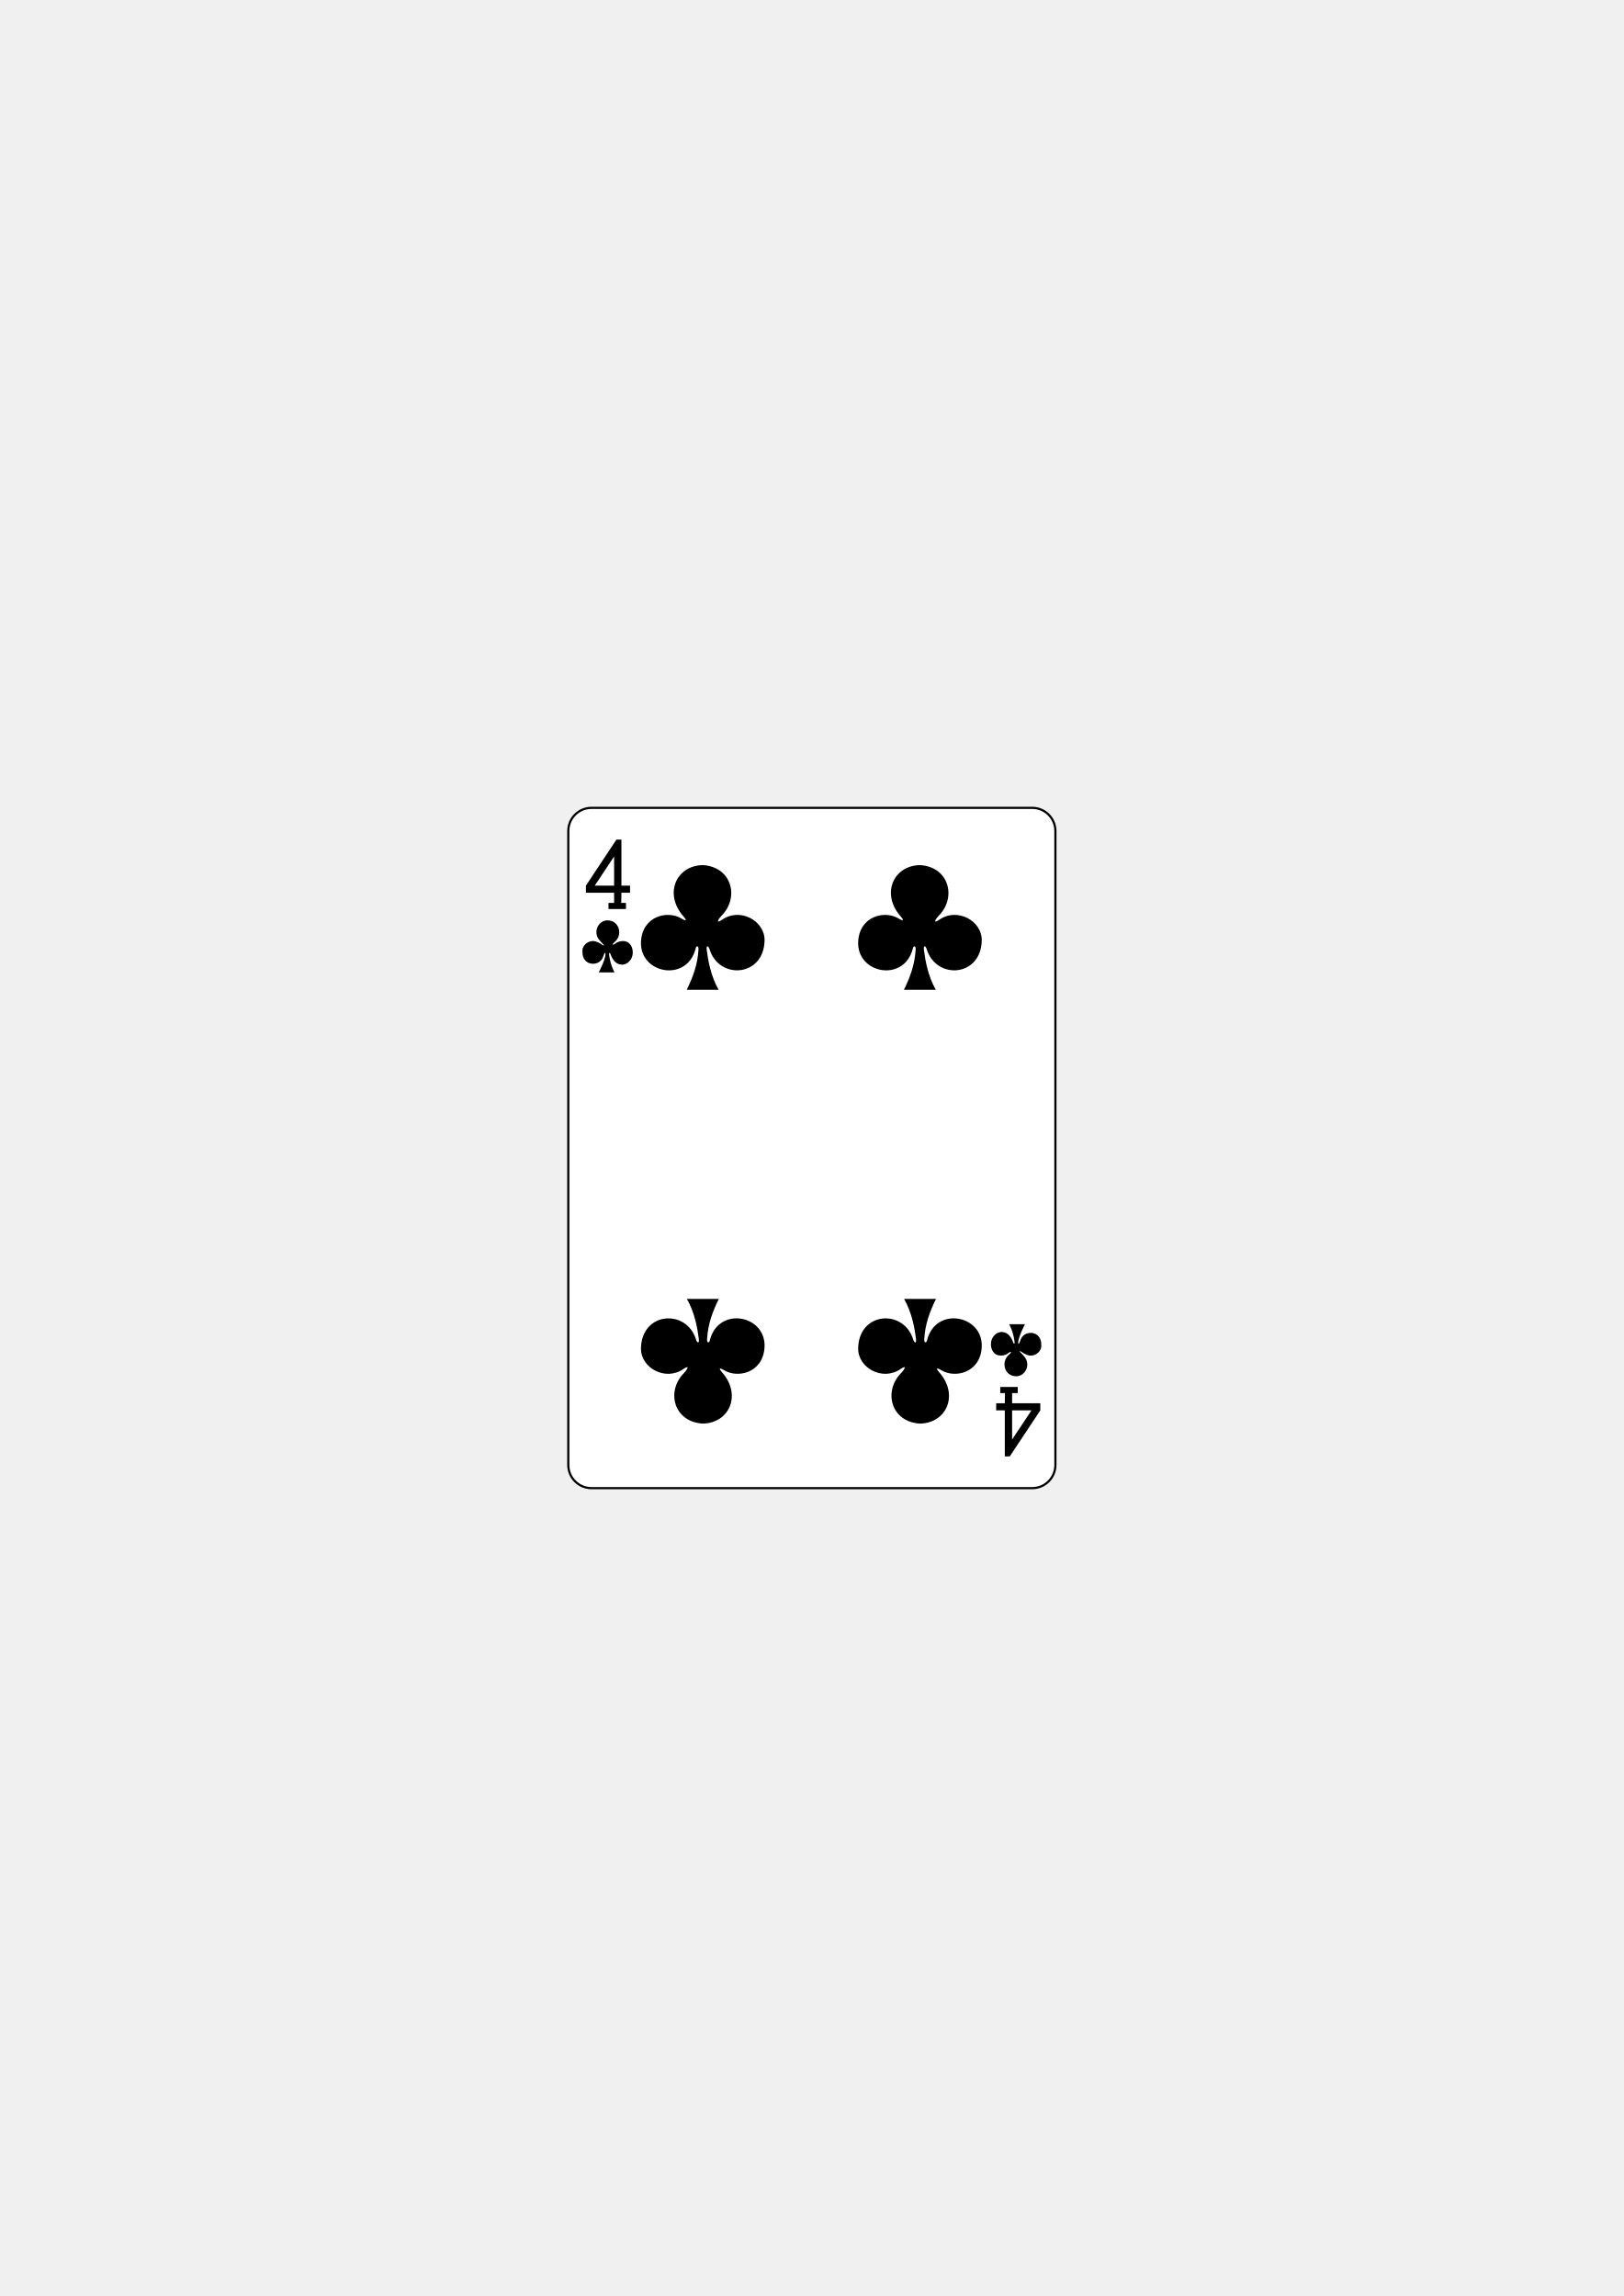
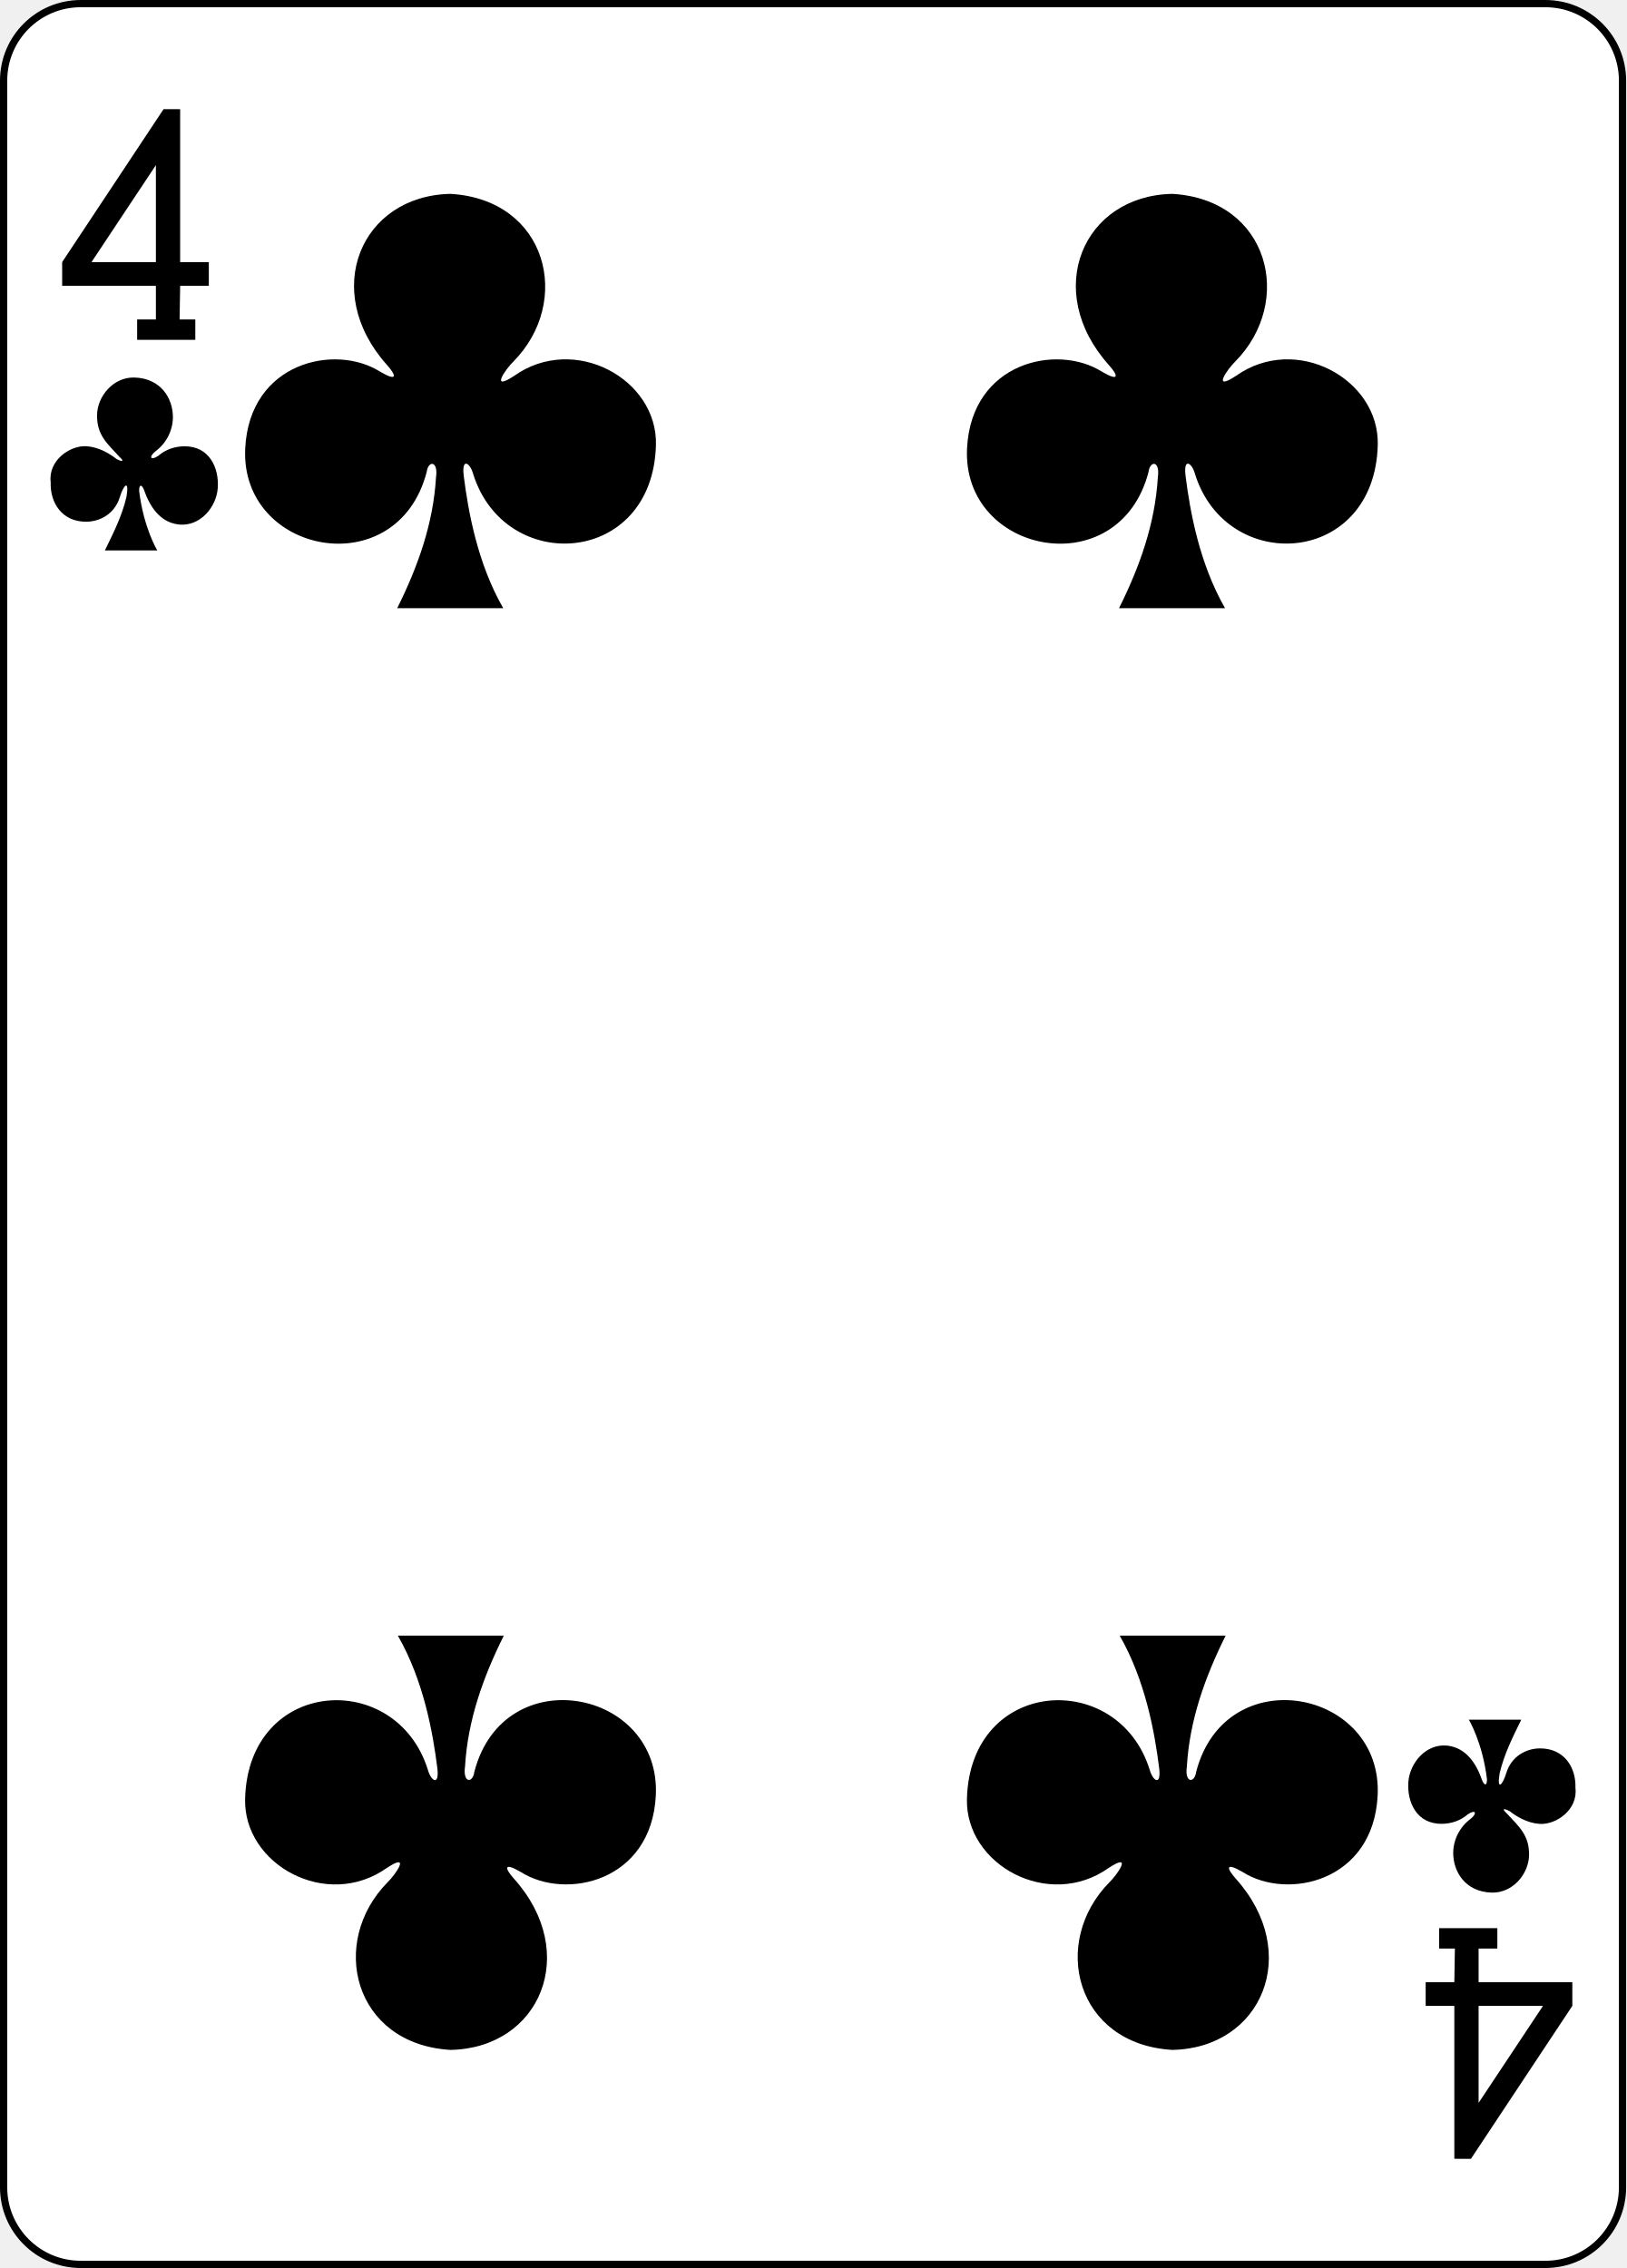
- <svg xmlns="http://www.w3.org/2000/svg" version="1.1" id="svg4423" height="1052.362" width="744.094">
-   <defs id="defs4425" />
+ <svg xmlns="http://www.w3.org/2000/svg" version="1.2" baseProfile="tiny" id="svg4423" x="0px" y="0px" width="224.226px" height="312.807px" viewBox="259.935 369.777 224.226 312.807" overflow="inherit" xml:space="preserve">
  <g id="layer1">
-     <g style="display:inline" transform="translate(-1383.997,92.13511)" id="g3764">
+     <g id="g3764" transform="translate(-1383.997,92.13511)">
      <g id="g6699">
        <g id="g8365">
-           <g id="g8902-1" style="display:inline" transform="translate(-5059.956,3024.952)">
-             <rect ry="10.63" rx="10.63" style="fill:#ffffff;fill-opacity:1;stroke:#000000;stroke-width:0.997;stroke-miterlimit:4;stroke-opacity:1;stroke-dasharray:none;display:inline" id="rect6353-4" width="223.228" height="311.811" x="6704.386" y="-2746.811" />
-             <g id="g8591-2" transform="matrix(0.3010621,0,0,0.3010621,5623.293,-1949.67)" />
+           <g id="g8902-1" transform="translate(-5059.956,3024.952)">
+             <path id="rect6353-4" fill="#FFFFFF" stroke="#000000" stroke-width="0.997" d="M6715.016-2746.811h201.969       c5.871,0,10.631,4.759,10.631,10.63v290.551c0,5.871-4.76,10.629-10.631,10.629h-201.969c-5.871,0-10.63-4.758-10.63-10.629       v-290.551C6704.386-2742.052,6709.145-2746.811,6715.016-2746.811z" />
+             <g id="g8591-2" transform="matrix(0.3010621,0,0,0.3010621,5623.293,-1949.67)">
+ 					</g>
          </g>
        </g>
        <g id="g6689" transform="translate(0.5763661,-2.2365113e-5)">
-           <path transform="matrix(0.3010621,0,0,0.3010621,563.3368,1075.282)" id="path7104-3" d="m 3650.172,-2493.73 0,-9.344 8.586,0 0,-15.399 -42.931,0 0,-10.865 46.453,-70.079 7.591,0.026 0,70.053 13.132,0 0,10.865 -13.132,0 -0.253,15.399 7.197,0 0,9.344 z m 8.586,-80.04 -29.493,44.432 29.493,0 z" style="fill:#000000;fill-opacity:1;display:inline" />
-           <path transform="matrix(0.3010621,0,0,0.3010621,563.3368,1075.282)" style="fill:#000000;fill-opacity:1;display:inline" d="m 4273.157,-1766.094 0,9.344 -8.586,0 0,15.399 42.931,0 0,10.865 -46.453,70.079 -7.591,-0.026 0,-70.053 -13.132,0 0,-10.865 13.132,0 0.253,-15.399 -7.197,0 0,-9.344 z m -8.586,80.04 29.493,-44.432 -29.493,0 z" id="path7159-2" />
-           <path style="fill:#000000;fill-opacity:1;display:inline" d="m 1797.658,361.522 c 2.879,-5.776 4.976,-11.701 5.348,-18.037 0.342,-2.332 -1.075,-2.371 -1.288,-0.729 -4.076,15.593 -25.763,11.37 -25.017,-3.297 0.605,-11.895 12.419,-14.454 18.582,-10.565 2.434,1.433 2.296,0.575 0.968,-0.912 -9.155,-10.211 -3.61,-23.362 8.761,-23.602 13.38,0.793 16.851,14.87 8.644,23.148 -1.021,0.995 -3.284,4.191 0.123,1.956 8.287,-5.888 19.787,0.443 19.553,9.521 -0.433,16.739 -20.839,17.987 -25.203,4.006 -0.42,-1.55 -1.629,-2.329 -1.295,0.304 0.605,4.767 1.857,11.953 5.437,18.206 z" id="path3251" />
-           <path id="path3253" d="m 1698.126,361.522 c 2.879,-5.776 4.976,-11.701 5.348,-18.037 0.342,-2.332 -1.075,-2.371 -1.288,-0.729 -4.076,15.593 -25.763,11.37 -25.017,-3.297 0.605,-11.895 12.419,-14.454 18.582,-10.565 2.434,1.433 2.296,0.575 0.968,-0.912 -9.155,-10.211 -3.61,-23.362 8.761,-23.602 13.38,0.793 16.851,14.87 8.644,23.148 -1.021,0.995 -3.284,4.191 0.123,1.956 8.287,-5.888 19.787,0.443 19.553,9.521 -0.433,16.739 -20.839,17.987 -25.203,4.006 -0.42,-1.55 -1.629,-2.329 -1.295,0.304 0.605,4.767 1.857,11.953 5.437,18.206 z" style="fill:#000000;fill-opacity:1;display:inline" />
-           <path style="fill:#000000;fill-opacity:1;display:inline" d="m 1812.36,503.228 c -2.879,5.775 -4.976,11.701 -5.348,18.037 -0.342,2.332 1.075,2.371 1.288,0.729 4.076,-15.593 25.763,-11.37 25.017,3.296 -0.605,11.895 -12.419,14.454 -18.582,10.565 -2.434,-1.433 -2.296,-0.575 -0.968,0.912 9.155,10.211 3.61,23.362 -8.761,23.602 -13.38,-0.793 -16.851,-14.87 -8.644,-23.148 1.021,-0.995 3.284,-4.191 -0.123,-1.956 -8.287,5.888 -19.787,-0.443 -19.553,-9.521 0.433,-16.739 20.839,-17.987 25.203,-4.006 0.42,1.55 1.629,2.329 1.295,-0.304 -0.605,-4.767 -1.857,-11.953 -5.437,-18.206 z" id="path3401" />
-           <path id="path3403" d="m 1712.828,503.228 c -2.879,5.775 -4.976,11.701 -5.348,18.037 -0.342,2.332 1.075,2.371 1.288,0.729 4.076,-15.593 25.763,-11.37 25.017,3.296 -0.605,11.895 -12.419,14.454 -18.582,10.565 -2.434,-1.433 -2.296,-0.575 -0.968,0.912 9.155,10.211 3.61,23.362 -8.761,23.602 -13.38,-0.793 -16.851,-14.87 -8.644,-23.148 1.021,-0.995 3.284,-4.191 -0.123,-1.956 -8.287,5.888 -19.787,-0.443 -19.553,-9.521 0.433,-16.739 20.839,-17.987 25.203,-4.006 0.42,1.55 1.629,2.329 1.295,-0.304 -0.605,-4.767 -1.857,-11.953 -5.437,-18.206 z" style="fill:#000000;fill-opacity:1;display:inline" />
-           <path style="fill:#000000;fill-opacity:1;display:inline" d="m 1657.813,353.562 c 1.192,-2.445 2.352,-4.721 2.984,-7.401 0.419,-2.528 -0.438,-1.589 -0.925,0.068 -0.721,2.297 -2.723,3.344 -4.58,3.369 -3.371,0.045 -5.053,-2.604 -4.948,-5.454 -0.368,-2.999 2.671,-5.12 4.962,-4.957 1.722,0.123 3.224,1.052 4.133,1.775 0.596,0.315 1.234,0.455 0.345,-0.358 -1.678,-1.833 -3.077,-2.964 -3.046,-5.711 0.029,-2.579 2.233,-5.268 5.155,-5.184 3.651,0.105 5.312,2.89 5.303,5.481 -0.01,1.888 -0.954,3.626 -2.411,4.703 -0.944,0.766 -0.679,1.34 0.398,0.615 1.035,-0.892 2.267,-1.283 3.545,-1.31 3.49,-0.055 4.855,2.961 4.655,5.764 -0.187,2.626 -2.423,5.328 -5.369,5.022 -2.631,-0.301 -4.013,-2.51 -4.805,-4.777 -0.262,-0.695 -0.676,-0.883 -0.664,0.153 0.608,5.057 2.492,8.204 2.505,8.202 z" id="path3458" />
-           <path style="fill:#000000;fill-opacity:1;display:inline" d="m 1853.121,514.821 c -1.192,2.445 -2.352,4.721 -2.984,7.401 -0.419,2.528 0.438,1.589 0.925,-0.068 0.721,-2.297 2.723,-3.344 4.58,-3.369 3.371,-0.045 5.053,2.604 4.948,5.454 0.368,2.999 -2.671,5.12 -4.962,4.957 -1.722,-0.123 -3.224,-1.052 -4.133,-1.775 -0.596,-0.315 -1.234,-0.455 -0.345,0.358 1.678,1.833 3.077,2.964 3.046,5.711 -0.029,2.579 -2.233,5.268 -5.155,5.184 -3.651,-0.105 -5.312,-2.89 -5.303,-5.481 0.01,-1.888 0.954,-3.626 2.411,-4.703 0.944,-0.766 0.679,-1.34 -0.398,-0.615 -1.035,0.892 -2.267,1.283 -3.545,1.31 -3.49,0.055 -4.855,-2.961 -4.655,-5.764 0.187,-2.626 2.423,-5.328 5.369,-5.022 2.631,0.301 4.013,2.51 4.805,4.777 0.262,0.695 0.676,0.883 0.664,-0.153 -0.608,-5.057 -2.492,-8.204 -2.505,-8.202 z" id="path3482" />
+           <path id="path7104-3" d="M1662.266,324.514v-2.813      h2.585v-4.636h-12.925v-3.271l13.985-21.099l2.285,0.008v21.09h3.954v3.271h-3.954l-0.076,4.636h2.167v2.813H1662.266z       M1664.851,300.417l-8.879,13.377h8.879V300.417z" />
+           <path id="path7159-2" d="M1849.823,543.577v2.814      h-2.586v4.635h12.926v3.271l-13.986,21.098l-2.285-0.008v-21.09h-3.953v-3.271h3.953l0.076-4.635h-2.166v-2.814H1849.823z       M1847.238,567.675l8.879-13.377h-8.879V567.675z" />
+           <path id="path3251" d="M1797.659,361.522      c2.879-5.775,4.975-11.701,5.348-18.037c0.342-2.332-1.074-2.371-1.287-0.729c-4.078,15.593-25.764,11.37-25.018-3.297      c0.605-11.895,12.42-14.454,18.582-10.564c2.434,1.433,2.297,0.574,0.967-0.912c-9.154-10.211-3.609-23.361,8.762-23.603      c13.381,0.794,16.852,14.87,8.645,23.148c-1.021,0.995-3.283,4.191,0.123,1.957c8.287-5.889,19.787,0.442,19.553,9.521      c-0.434,16.738-20.84,17.987-25.203,4.006c-0.42-1.551-1.629-2.329-1.295,0.304c0.605,4.767,1.855,11.954,5.438,18.206H1797.659      z" />
+           <path id="path3253" d="M1698.126,361.522      c2.879-5.775,4.977-11.701,5.349-18.037c0.342-2.332-1.075-2.371-1.288-0.729c-4.076,15.593-25.763,11.37-25.017-3.297      c0.605-11.895,12.419-14.454,18.583-10.564c2.434,1.433,2.296,0.574,0.968-0.912c-9.155-10.211-3.61-23.361,8.761-23.603      c13.38,0.794,16.852,14.87,8.645,23.148c-1.021,0.995-3.283,4.191,0.123,1.957c8.286-5.889,19.787,0.442,19.553,9.521      c-0.433,16.738-20.839,17.987-25.203,4.006c-0.42-1.551-1.63-2.329-1.295,0.304c0.604,4.767,1.856,11.954,5.437,18.206H1698.126      z" />
+           <path id="path3401" d="M1812.361,503.228      c-2.879,5.775-4.977,11.701-5.348,18.037c-0.342,2.332,1.074,2.371,1.287,0.729c4.078-15.592,25.764-11.369,25.018,3.297      c-0.605,11.895-12.42,14.453-18.582,10.564c-2.434-1.434-2.297-0.574-0.969,0.912c9.156,10.211,3.611,23.361-8.76,23.602      c-13.381-0.793-16.852-14.869-8.645-23.148c1.02-0.994,3.283-4.191-0.123-1.955c-8.287,5.887-19.787-0.443-19.553-9.521      c0.432-16.738,20.84-17.986,25.203-4.006c0.42,1.551,1.629,2.328,1.295-0.305c-0.605-4.766-1.855-11.953-5.438-18.205H1812.361z      " />
+           <path id="path3403" d="M1712.828,503.228      c-2.879,5.775-4.976,11.701-5.348,18.037c-0.342,2.332,1.074,2.371,1.288,0.729c4.076-15.592,25.763-11.369,25.017,3.297      c-0.604,11.895-12.419,14.453-18.582,10.564c-2.434-1.434-2.296-0.574-0.968,0.912c9.154,10.211,3.61,23.361-8.762,23.602      c-13.379-0.793-16.851-14.869-8.644-23.148c1.021-0.994,3.283-4.191-0.123-1.955c-8.287,5.887-19.788-0.443-19.553-9.521      c0.433-16.738,20.839-17.986,25.203-4.006c0.42,1.551,1.629,2.328,1.295-0.305c-0.604-4.766-1.856-11.953-5.438-18.205H1712.828      z" />
+           <path id="path3458" d="M1657.814,353.562      c1.192-2.444,2.352-4.721,2.984-7.4c0.419-2.527-0.438-1.589-0.925,0.068c-0.721,2.297-2.723,3.344-4.58,3.368      c-3.371,0.046-5.053-2.604-4.948-5.453c-0.368-2.999,2.671-5.12,4.961-4.957c1.722,0.123,3.224,1.052,4.133,1.775      c0.596,0.315,1.234,0.454,0.345-0.358c-1.678-1.833-3.077-2.965-3.046-5.711c0.029-2.579,2.234-5.269,5.156-5.184      c3.651,0.105,5.312,2.89,5.303,5.48c-0.01,1.888-0.954,3.626-2.412,4.702c-0.944,0.767-0.679,1.34,0.398,0.615      c1.035-0.893,2.267-1.283,3.544-1.311c3.491-0.055,4.855,2.962,4.655,5.765c-0.188,2.626-2.423,5.328-5.369,5.022      c-2.63-0.302-4.013-2.51-4.805-4.777c-0.263-0.695-0.676-0.883-0.665,0.153c0.607,5.058,2.492,8.204,2.505,8.201H1657.814z" />
+           <path id="path3482" d="M1853.122,514.822      c-1.193,2.443-2.352,4.721-2.984,7.4c-0.42,2.527,0.438,1.588,0.926-0.068c0.721-2.297,2.723-3.344,4.58-3.369      c3.371-0.045,5.053,2.604,4.947,5.453c0.367,3-2.672,5.121-4.963,4.957c-1.721-0.123-3.223-1.051-4.133-1.775      c-0.596-0.314-1.232-0.453-0.344,0.359c1.678,1.832,3.076,2.965,3.045,5.711c-0.027,2.578-2.232,5.268-5.154,5.184      c-3.652-0.105-5.312-2.891-5.303-5.48c0.01-1.889,0.953-3.627,2.41-4.703c0.945-0.766,0.68-1.34-0.396-0.615      c-1.035,0.893-2.268,1.283-3.545,1.311c-3.492,0.055-4.855-2.961-4.656-5.764c0.188-2.627,2.424-5.328,5.369-5.023      c2.631,0.303,4.014,2.51,4.805,4.777c0.264,0.695,0.676,0.883,0.666-0.152c-0.609-5.059-2.492-8.205-2.506-8.201H1853.122z" />
        </g>
      </g>
    </g>
  </g>
</svg>
